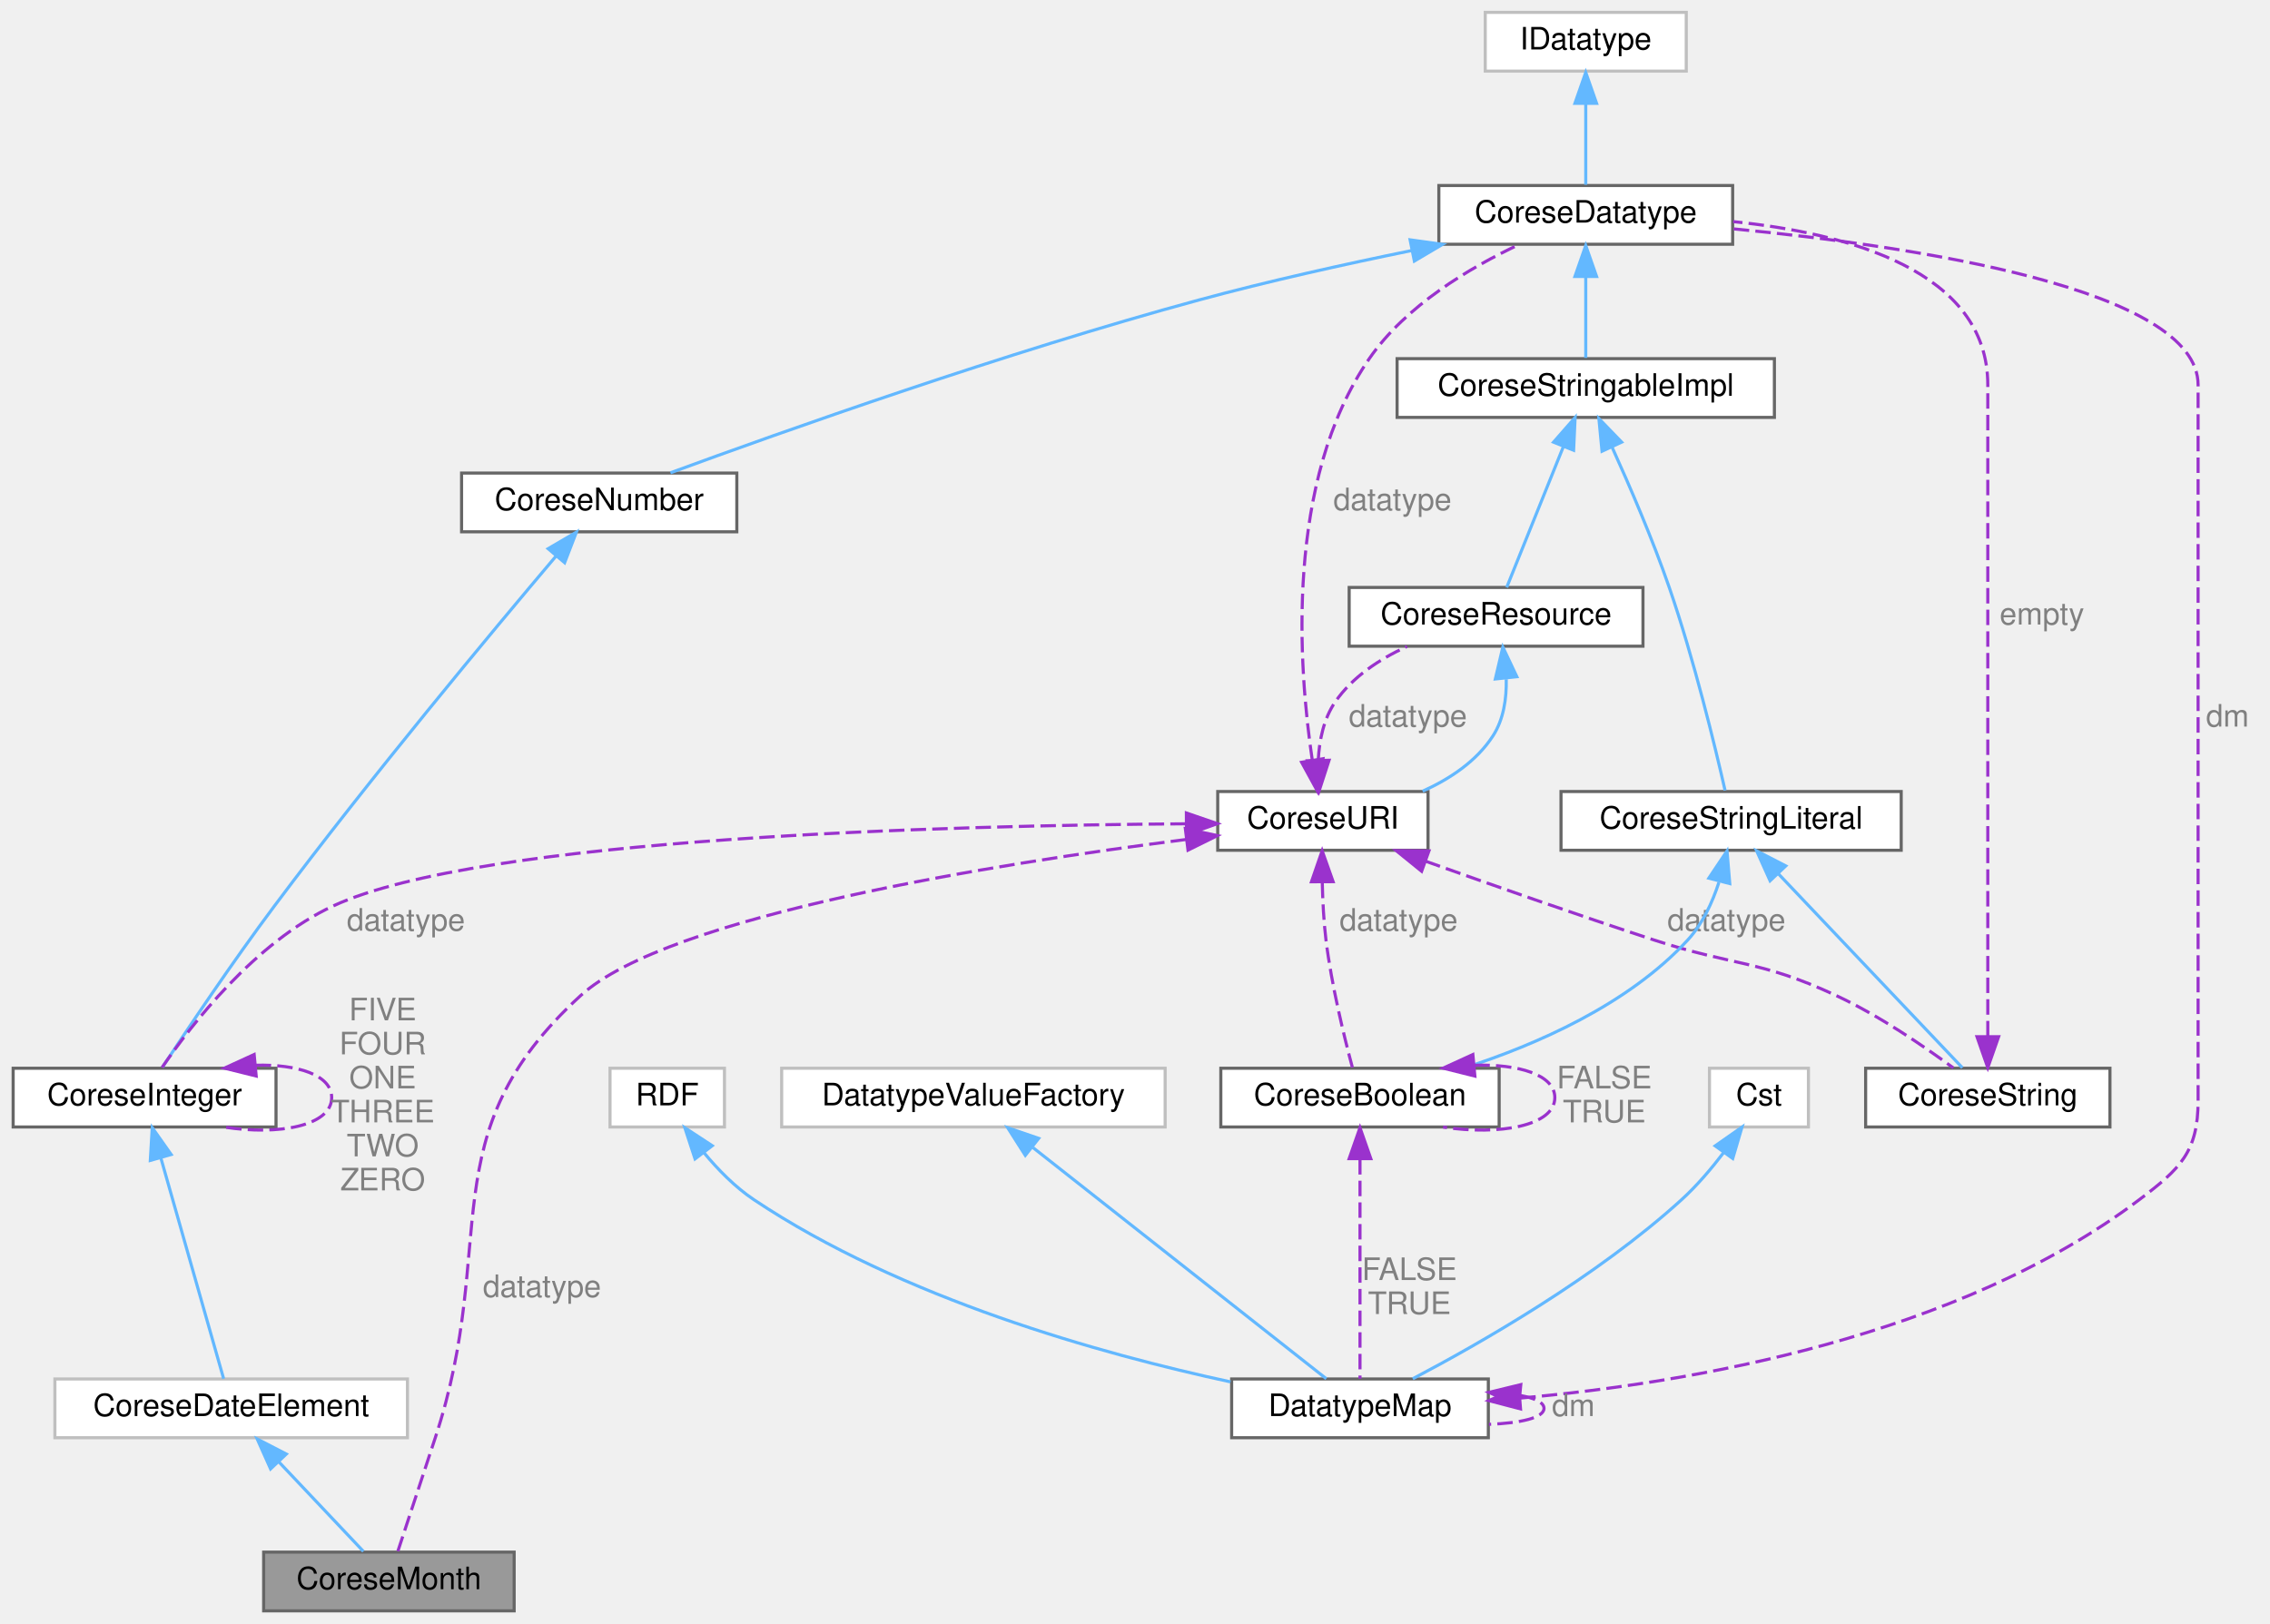
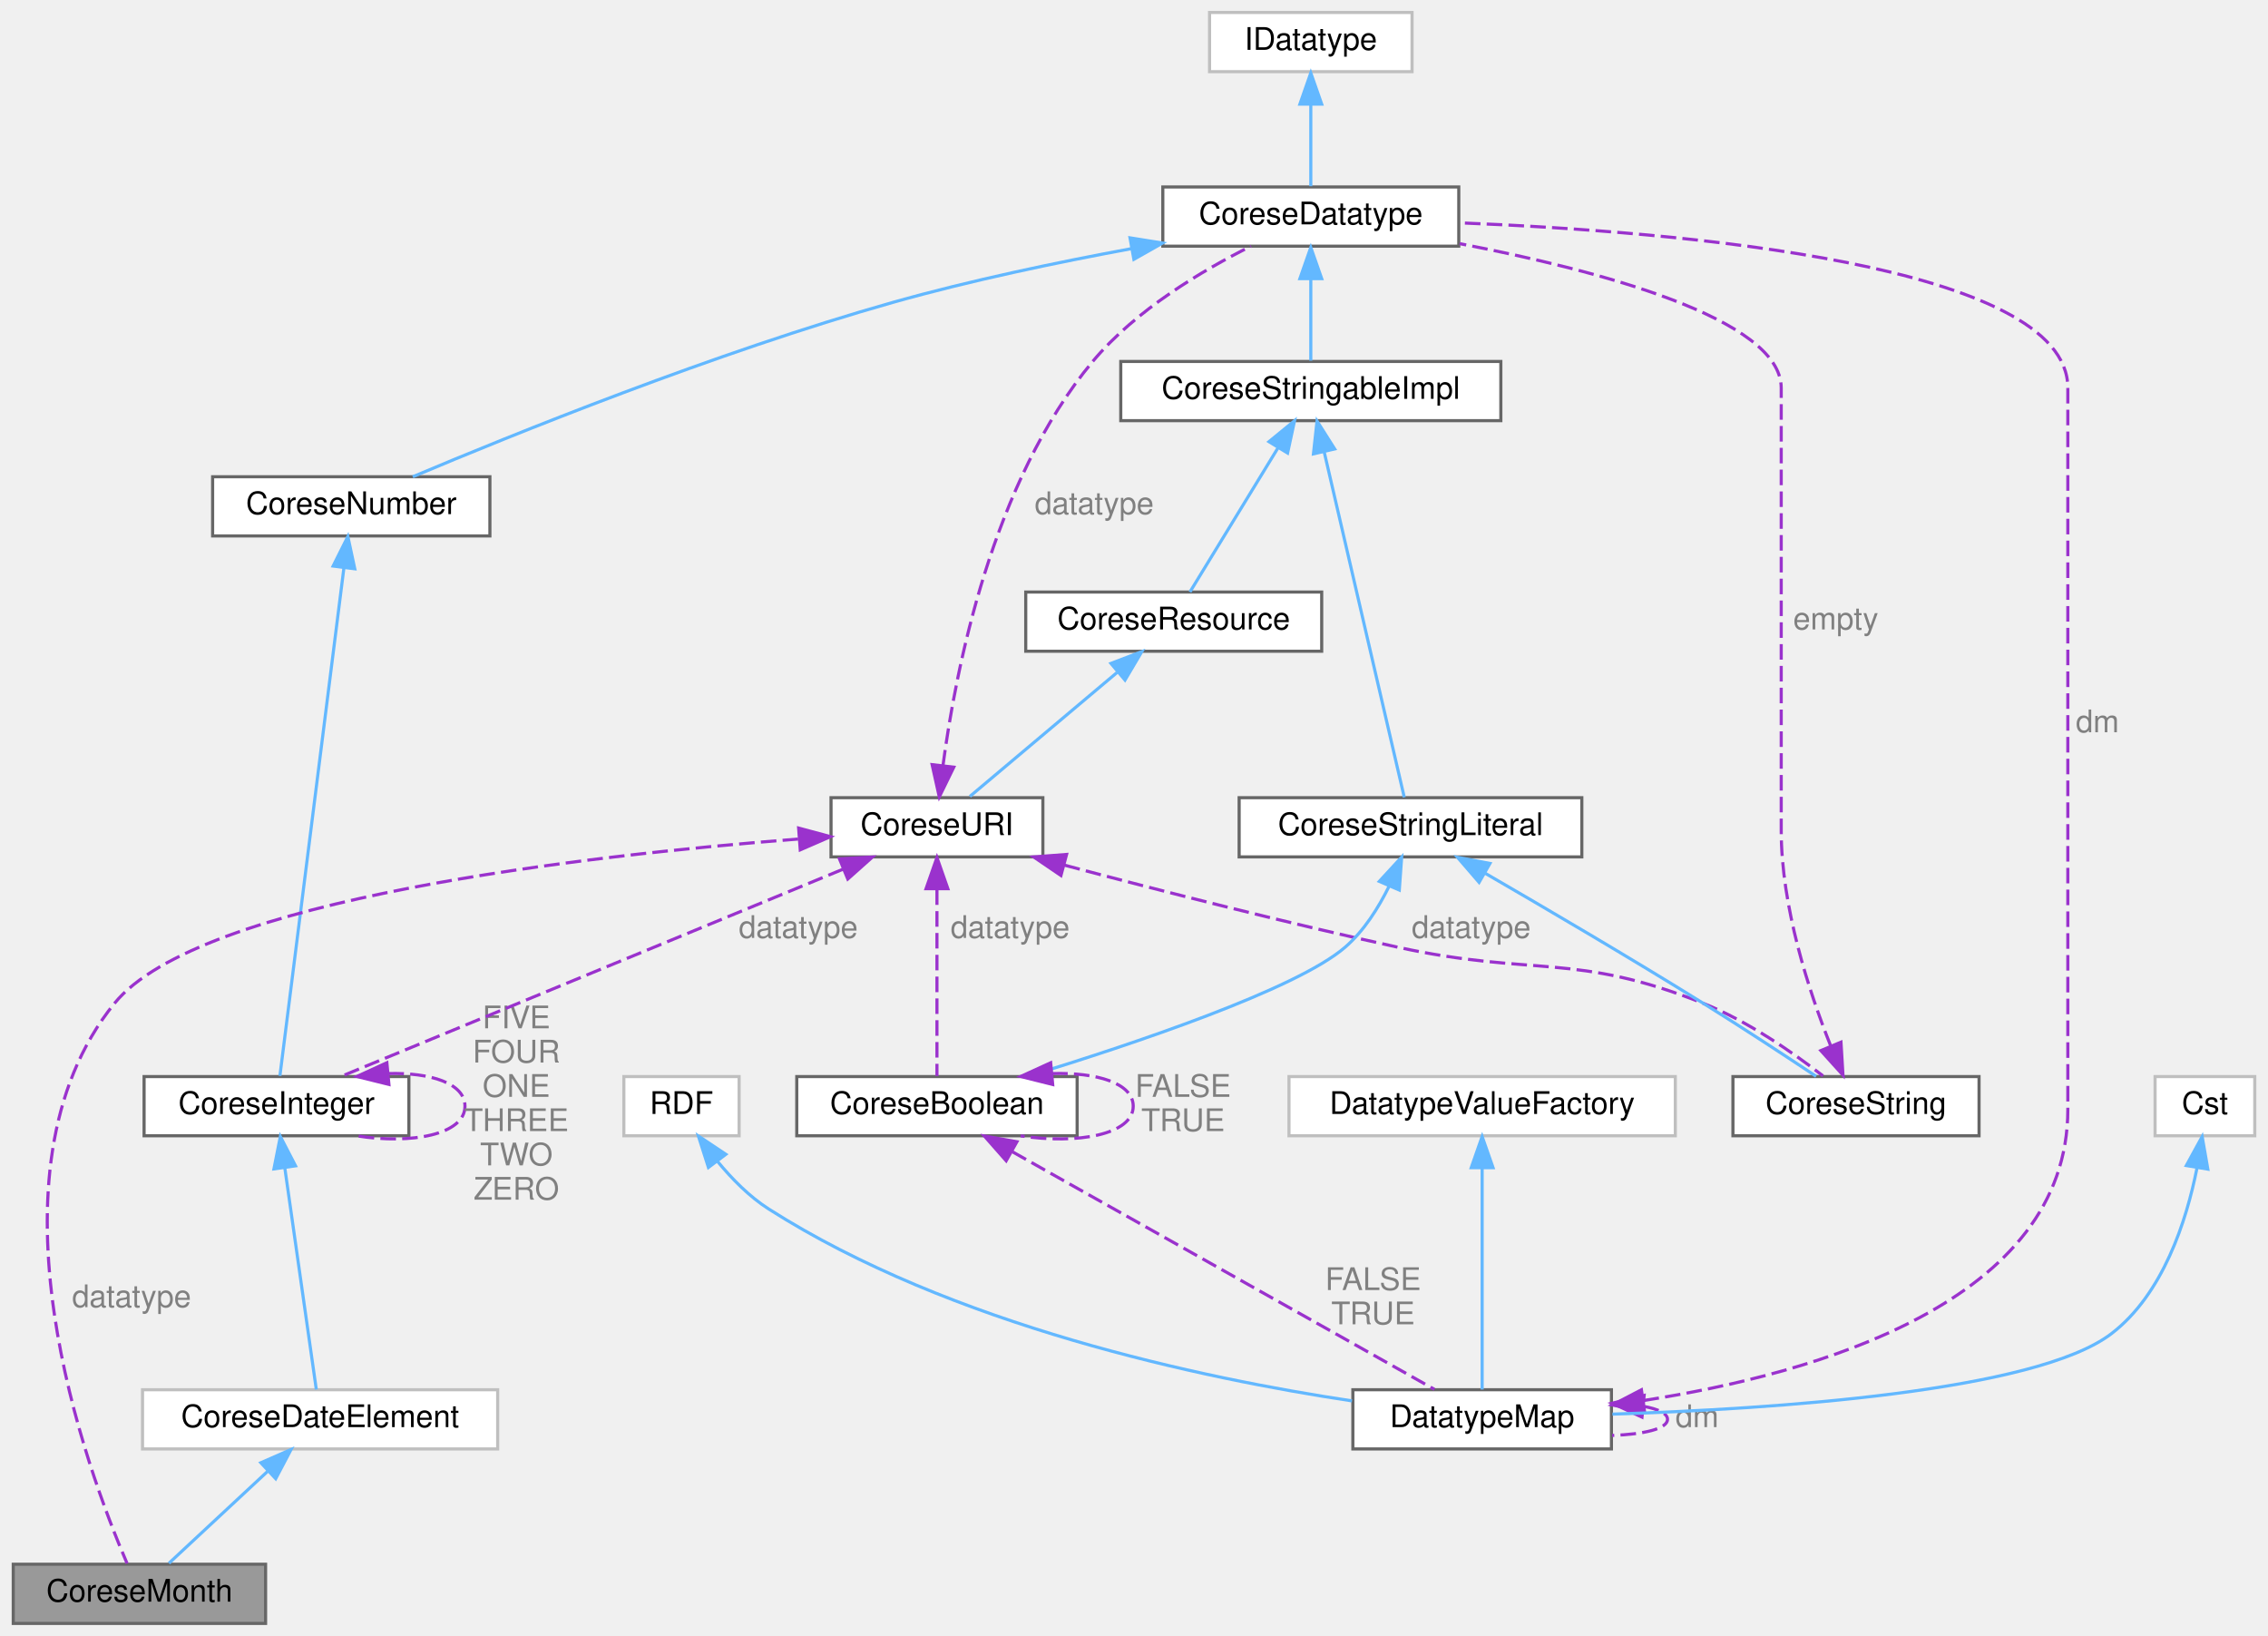
- <svg xmlns="http://www.w3.org/2000/svg" xmlns:xlink="http://www.w3.org/1999/xlink" width="734pt" height="525pt" viewBox="0.00 0.00 733.50 525.00">
+ <svg xmlns="http://www.w3.org/2000/svg" xmlns:xlink="http://www.w3.org/1999/xlink" width="728pt" height="525pt" viewBox="0.00 0.00 727.50 525.00">
  <g id="graph0" class="graph" transform="scale(1 1) rotate(0) translate(4 521)">
    <g id="Node000001" class="node">
      <g id="a_Node000001">
        <a xlink:title=" ">
-           <polygon fill="#999999" stroke="#666666" points="162,-19 81,-19 81,0 162,0 162,-19" />
-           <text text-anchor="middle" x="121.5" y="-7" font-family="Helvetica,sans-Serif" font-size="10.00">CoreseMonth</text>
+           <polygon fill="#999999" stroke="#666666" points="81,-19 0,-19 0,0 81,0 81,-19" />
+           <text text-anchor="middle" x="40.5" y="-7" font-family="Helvetica,sans-Serif" font-size="10.00">CoreseMonth</text>
        </a>
      </g>
    </g>
    <g id="Node000002" class="node">
      <g id="a_Node000002">
        <a xlink:href="classfr_1_1inria_1_1corese_1_1core_1_1sparql_1_1datatype_1_1CoreseDateElement.html" target="_top" xlink:title=" ">
-           <polygon fill="white" stroke="#bfbfbf" points="127.5,-75 13.5,-75 13.5,-56 127.5,-56 127.5,-75" />
-           <text text-anchor="middle" x="70.5" y="-63" font-family="Helvetica,sans-Serif" font-size="10.00">CoreseDateElement</text>
+           <polygon fill="white" stroke="#bfbfbf" points="155.5,-75 41.5,-75 41.5,-56 155.5,-56 155.5,-75" />
+           <text text-anchor="middle" x="98.5" y="-63" font-family="Helvetica,sans-Serif" font-size="10.00">CoreseDateElement</text>
        </a>
      </g>
    </g>
    <g id="edge1_Node000001_Node000002" class="edge">
      <g id="a_edge1_Node000001_Node000002">
        <a xlink:title=" ">
-           <path fill="none" stroke="#63b8ff" d="M85.88,-48.22C94.87,-38.7 105.86,-27.06 113.24,-19.25" />
-           <polygon fill="#63b8ff" stroke="#63b8ff" points="83.24,-45.91 78.92,-55.58 88.33,-50.72 83.24,-45.91" />
+           <path fill="none" stroke="#63b8ff" d="M81.59,-48.75C71.3,-39.17 58.53,-27.29 49.99,-19.33" />
+           <polygon fill="#63b8ff" stroke="#63b8ff" points="79.48,-51.57 89.18,-55.82 84.25,-46.45 79.48,-51.57" />
        </a>
      </g>
    </g>
    <g id="Node000003" class="node">
      <g id="a_Node000003">
        <a xlink:href="classfr_1_1inria_1_1corese_1_1core_1_1sparql_1_1datatype_1_1CoreseInteger.html" target="_top" xlink:title=" ">
-           <polygon fill="white" stroke="#666666" points="85,-175.5 0,-175.5 0,-156.5 85,-156.5 85,-175.5" />
-           <text text-anchor="middle" x="42.5" y="-163.5" font-family="Helvetica,sans-Serif" font-size="10.00">CoreseInteger</text>
+           <polygon fill="white" stroke="#666666" points="127,-175.5 42,-175.5 42,-156.5 127,-156.5 127,-175.5" />
+           <text text-anchor="middle" x="84.5" y="-163.5" font-family="Helvetica,sans-Serif" font-size="10.00">CoreseInteger</text>
        </a>
      </g>
    </g>
    <g id="edge2_Node000002_Node000003" class="edge">
      <g id="a_edge2_Node000002_Node000003">
        <a xlink:title=" ">
-           <path fill="none" stroke="#63b8ff" d="M47.78,-146.42C53.85,-125.06 63.56,-90.92 68.06,-75.08" />
-           <polygon fill="#63b8ff" stroke="#63b8ff" points="44.35,-145.68 44.98,-156.26 51.09,-147.6 44.35,-145.68" />
-         </a>
-       </g>
-     </g>
-     <g id="edge24_Node000003_Node000003" class="edge">
-       <g id="a_edge24_Node000003_Node000003">
-         <a xlink:title=" ">
-           <path fill="none" stroke="#9a32cd" stroke-dasharray="5,2" d="M78.41,-176.47C91.89,-176.84 103,-173.35 103,-166 103,-156.87 85.84,-153.69 68.3,-156.47" />
-           <polygon fill="#9a32cd" stroke="#9a32cd" points="78.59,-172.98 68.3,-175.53 77.93,-179.94 78.59,-172.98" />
-         </a>
-       </g>
-       <text text-anchor="middle" x="119.5" y="-191" font-family="Helvetica,sans-Serif" font-size="10.00" fill="grey"> FIVE</text>
-       <text text-anchor="middle" x="119.5" y="-180" font-family="Helvetica,sans-Serif" font-size="10.00" fill="grey">FOUR</text>
-       <text text-anchor="middle" x="119.5" y="-169" font-family="Helvetica,sans-Serif" font-size="10.00" fill="grey">ONE</text>
-       <text text-anchor="middle" x="119.5" y="-158" font-family="Helvetica,sans-Serif" font-size="10.00" fill="grey">THREE</text>
-       <text text-anchor="middle" x="119.5" y="-147" font-family="Helvetica,sans-Serif" font-size="10.00" fill="grey">TWO</text>
-       <text text-anchor="middle" x="119.5" y="-136" font-family="Helvetica,sans-Serif" font-size="10.00" fill="grey">ZERO</text>
+           <path fill="none" stroke="#63b8ff" d="M87.18,-146.12C90.22,-124.75 95.04,-90.84 97.28,-75.08" />
+           <polygon fill="#63b8ff" stroke="#63b8ff" points="83.68,-145.87 85.74,-156.26 90.61,-146.85 83.68,-145.87" />
+         </a>
+       </g>
+     </g>
+     <g id="edge23_Node000003_Node000003" class="edge">
+       <g id="a_edge23_Node000003_Node000003">
+         <a xlink:title=" ">
+           <path fill="none" stroke="#9a32cd" stroke-dasharray="5,2" d="M120.41,-176.47C133.89,-176.84 145,-173.35 145,-166 145,-156.87 127.84,-153.69 110.3,-156.47" />
+           <polygon fill="#9a32cd" stroke="#9a32cd" points="120.59,-172.98 110.3,-175.53 119.93,-179.94 120.59,-172.98" />
+         </a>
+       </g>
+       <text text-anchor="middle" x="161.5" y="-191" font-family="Helvetica,sans-Serif" font-size="10.00" fill="grey"> FIVE</text>
+       <text text-anchor="middle" x="161.5" y="-180" font-family="Helvetica,sans-Serif" font-size="10.00" fill="grey">FOUR</text>
+       <text text-anchor="middle" x="161.5" y="-169" font-family="Helvetica,sans-Serif" font-size="10.00" fill="grey">ONE</text>
+       <text text-anchor="middle" x="161.5" y="-158" font-family="Helvetica,sans-Serif" font-size="10.00" fill="grey">THREE</text>
+       <text text-anchor="middle" x="161.5" y="-147" font-family="Helvetica,sans-Serif" font-size="10.00" fill="grey">TWO</text>
+       <text text-anchor="middle" x="161.5" y="-136" font-family="Helvetica,sans-Serif" font-size="10.00" fill="grey">ZERO</text>
    </g>
    <g id="Node000004" class="node">
      <g id="a_Node000004">
        <a xlink:href="classfr_1_1inria_1_1corese_1_1core_1_1sparql_1_1datatype_1_1CoreseNumber.html" target="_top" xlink:title=" ">
-           <polygon fill="white" stroke="#666666" points="234,-368 145,-368 145,-349 234,-349 234,-368" />
-           <text text-anchor="middle" x="189.5" y="-356" font-family="Helvetica,sans-Serif" font-size="10.00">CoreseNumber</text>
+           <polygon fill="white" stroke="#666666" points="153,-368 64,-368 64,-349 153,-349 153,-368" />
+           <text text-anchor="middle" x="108.5" y="-356" font-family="Helvetica,sans-Serif" font-size="10.00">CoreseNumber</text>
        </a>
      </g>
    </g>
    <g id="edge3_Node000003_Node000004" class="edge">
      <g id="a_edge3_Node000003_Node000004">
        <a xlink:title=" ">
-           <path fill="none" stroke="#63b8ff" d="M175.45,-341.03C154.9,-316.75 115.69,-269.7 84.5,-228 70.95,-209.88 56.18,-187.84 48.27,-175.84" />
-           <polygon fill="#63b8ff" stroke="#63b8ff" points="172.99,-343.54 182.13,-348.89 178.32,-339.01 172.99,-343.54" />
+           <path fill="none" stroke="#63b8ff" d="M106.14,-338.75C101.06,-298.43 89.26,-204.75 85.6,-175.73" />
+           <polygon fill="#63b8ff" stroke="#63b8ff" points="102.68,-339.34 107.41,-348.82 109.63,-338.46 102.68,-339.34" />
        </a>
      </g>
    </g>
    <g id="Node000005" class="node">
      <g id="a_Node000005">
        <a xlink:href="classfr_1_1inria_1_1corese_1_1core_1_1sparql_1_1datatype_1_1CoreseDatatype.html" target="_top" xlink:title=" ">
-           <polygon fill="white" stroke="#666666" points="556,-461 461,-461 461,-442 556,-442 556,-461" />
-           <text text-anchor="middle" x="508.5" y="-449" font-family="Helvetica,sans-Serif" font-size="10.00">CoreseDatatype</text>
+           <polygon fill="white" stroke="#666666" points="464,-461 369,-461 369,-442 464,-442 464,-461" />
+           <text text-anchor="middle" x="416.5" y="-449" font-family="Helvetica,sans-Serif" font-size="10.00">CoreseDatatype</text>
        </a>
      </g>
    </g>
    <g id="edge4_Node000004_Node000005" class="edge">
      <g id="a_edge4_Node000004_Node000005">
        <a xlink:title=" ">
-           <path fill="none" stroke="#63b8ff" d="M452.19,-439.96C430.58,-435.55 405.77,-430.04 383.5,-424 320.81,-406.99 248.61,-381.34 212.54,-368.09" />
-           <polygon fill="#63b8ff" stroke="#63b8ff" points="451.7,-443.43 462.2,-441.97 453.08,-436.57 451.7,-443.43" />
+           <path fill="none" stroke="#63b8ff" d="M358.97,-441.21C335.11,-436.81 307.26,-430.99 282.5,-424 225.29,-407.85 160.17,-381.48 128.25,-368" />
+           <polygon fill="#63b8ff" stroke="#63b8ff" points="358.47,-444.67 368.93,-443 359.71,-437.78 358.47,-444.67" />
        </a>
      </g>
    </g>
    <g id="Node000009" class="node">
      <g id="a_Node000009">
        <a xlink:href="classfr_1_1inria_1_1corese_1_1core_1_1sparql_1_1datatype_1_1CoreseStringableImpl.html" target="_top" xlink:title=" ">
-           <polygon fill="white" stroke="#666666" points="569.5,-405 447.5,-405 447.5,-386 569.5,-386 569.5,-405" />
-           <text text-anchor="middle" x="508.5" y="-393" font-family="Helvetica,sans-Serif" font-size="10.00">CoreseStringableImpl</text>
+           <polygon fill="white" stroke="#666666" points="477.5,-405 355.5,-405 355.5,-386 477.5,-386 477.5,-405" />
+           <text text-anchor="middle" x="416.5" y="-393" font-family="Helvetica,sans-Serif" font-size="10.00">CoreseStringableImpl</text>
        </a>
      </g>
    </g>
    <g id="edge9_Node000009_Node000005" class="edge">
      <g id="a_edge9_Node000009_Node000005">
        <a xlink:title=" ">
-           <path fill="none" stroke="#63b8ff" d="M508.5,-431.3C508.5,-422.41 508.5,-412.28 508.5,-405.25" />
-           <polygon fill="#63b8ff" stroke="#63b8ff" points="505,-431.58 508.5,-441.58 512,-431.58 505,-431.58" />
+           <path fill="none" stroke="#63b8ff" d="M416.5,-431.3C416.5,-422.41 416.5,-412.28 416.5,-405.25" />
+           <polygon fill="#63b8ff" stroke="#63b8ff" points="413,-431.58 416.5,-441.58 420,-431.58 413,-431.58" />
        </a>
      </g>
    </g>
    <g id="Node000006" class="node">
      <g id="a_Node000006">
        <a xlink:title=" ">
-           <polygon fill="white" stroke="#bfbfbf" points="541,-517 476,-517 476,-498 541,-498 541,-517" />
-           <text text-anchor="middle" x="508.5" y="-505" font-family="Helvetica,sans-Serif" font-size="10.00">IDatatype</text>
+           <polygon fill="white" stroke="#bfbfbf" points="449,-517 384,-517 384,-498 449,-498 449,-517" />
+           <text text-anchor="middle" x="416.5" y="-505" font-family="Helvetica,sans-Serif" font-size="10.00">IDatatype</text>
        </a>
      </g>
    </g>
    <g id="edge5_Node000005_Node000006" class="edge">
      <g id="a_edge5_Node000005_Node000006">
        <a xlink:title=" ">
-           <path fill="none" stroke="#63b8ff" d="M508.5,-487.3C508.5,-478.41 508.5,-468.28 508.5,-461.25" />
-           <polygon fill="#63b8ff" stroke="#63b8ff" points="505,-487.58 508.5,-497.58 512,-487.58 505,-487.58" />
+           <path fill="none" stroke="#63b8ff" d="M416.5,-487.3C416.5,-478.41 416.5,-468.28 416.5,-461.25" />
+           <polygon fill="#63b8ff" stroke="#63b8ff" points="413,-487.58 416.5,-497.58 420,-487.58 413,-487.58" />
        </a>
      </g>
    </g>
    <g id="Node000007" class="node">
      <g id="a_Node000007">
        <a xlink:href="classfr_1_1inria_1_1corese_1_1core_1_1sparql_1_1datatype_1_1CoreseURI.html" target="_top" xlink:title=" ">
-           <polygon fill="white" stroke="#666666" points="457.5,-265 389.5,-265 389.5,-246 457.5,-246 457.5,-265" />
-           <text text-anchor="middle" x="423.5" y="-253" font-family="Helvetica,sans-Serif" font-size="10.00">CoreseURI</text>
-         </a>
-       </g>
-     </g>
-     <g id="edge26_Node000001_Node000007" class="edge">
-       <g id="a_edge26_Node000001_Node000007">
-         <a xlink:title=" ">
-           <path fill="none" stroke="#9a32cd" stroke-dasharray="5,2" d="M379.23,-249.48C318,-241.69 211.78,-224.84 183.5,-199 134.11,-153.88 157.42,-119.55 136.5,-56 132.29,-43.2 127.4,-28.38 124.38,-19.22" />
-           <polygon fill="#9a32cd" stroke="#9a32cd" points="379.03,-252.98 389.39,-250.74 379.89,-246.04 379.03,-252.98" />
-         </a>
-       </g>
-       <text text-anchor="middle" x="171" y="-101.5" font-family="Helvetica,sans-Serif" font-size="10.00" fill="grey"> datatype</text>
-     </g>
-     <g id="edge25_Node000003_Node000007" class="edge">
-       <g id="a_edge25_Node000003_Node000007">
-         <a xlink:title=" ">
-           <path fill="none" stroke="#9a32cd" stroke-dasharray="5,2" d="M379.17,-254.56C303.11,-254.04 151.32,-250.16 103.5,-228 78.23,-216.29 57.48,-189.39 48.02,-175.56" />
-           <polygon fill="#9a32cd" stroke="#9a32cd" points="379.36,-258.06 389.38,-254.61 379.39,-251.06 379.36,-258.06" />
-         </a>
-       </g>
-       <text text-anchor="middle" x="127" y="-220" font-family="Helvetica,sans-Serif" font-size="10.00" fill="grey"> datatype</text>
+           <polygon fill="white" stroke="#666666" points="330.5,-265 262.5,-265 262.5,-246 330.5,-246 330.5,-265" />
+           <text text-anchor="middle" x="296.5" y="-253" font-family="Helvetica,sans-Serif" font-size="10.00">CoreseURI</text>
+         </a>
+       </g>
+     </g>
+     <g id="edge25_Node000001_Node000007" class="edge">
+       <g id="a_edge25_Node000001_Node000007">
+         <a xlink:title=" ">
+           <path fill="none" stroke="#9a32cd" stroke-dasharray="5,2" d="M251.94,-251.73C184.04,-246.48 59.64,-232.44 32.5,-199 -11.88,-144.32 23.93,-48.53 36.54,-19.25" />
+           <polygon fill="#9a32cd" stroke="#9a32cd" points="252.1,-255.25 262.33,-252.5 252.62,-248.27 252.1,-255.25" />
+         </a>
+       </g>
+       <text text-anchor="middle" x="38" y="-101.5" font-family="Helvetica,sans-Serif" font-size="10.00" fill="grey"> datatype</text>
+     </g>
+     <g id="edge24_Node000003_Node000007" class="edge">
+       <g id="a_edge24_Node000003_Node000007">
+         <a xlink:title=" ">
+           <path fill="none" stroke="#9a32cd" stroke-dasharray="5,2" d="M266.27,-242.02C222.6,-224 142.96,-191.13 105.3,-175.58" />
+           <polygon fill="#9a32cd" stroke="#9a32cd" points="265.21,-245.37 275.79,-245.95 267.88,-238.9 265.21,-245.37" />
+         </a>
+       </g>
+       <text text-anchor="middle" x="252" y="-220" font-family="Helvetica,sans-Serif" font-size="10.00" fill="grey"> datatype</text>
    </g>
    <g id="edge6_Node000005_Node000007" class="edge">
      <g id="a_edge6_Node000005_Node000007">
        <a xlink:title=" ">
-           <path fill="none" stroke="#9a32cd" stroke-dasharray="5,2" d="M420.07,-275.17C415.59,-305.35 411.24,-365.47 438.5,-405 450.35,-422.18 471.02,-434.43 486.83,-441.86" />
-           <polygon fill="#9a32cd" stroke="#9a32cd" points="423.54,-275.61 421.72,-265.17 416.63,-274.46 423.54,-275.61" />
-         </a>
-       </g>
-       <text text-anchor="middle" x="446" y="-356" font-family="Helvetica,sans-Serif" font-size="10.00" fill="grey"> datatype</text>
+           <path fill="none" stroke="#9a32cd" stroke-dasharray="5,2" d="M298.44,-275.36C302.46,-305.81 314.19,-366.3 346.5,-405 360.34,-421.58 381.78,-434.27 397.29,-441.99" />
+           <polygon fill="#9a32cd" stroke="#9a32cd" points="301.9,-274.79 297.25,-265.26 294.95,-275.61 301.9,-274.79" />
+         </a>
+       </g>
+       <text text-anchor="middle" x="347" y="-356" font-family="Helvetica,sans-Serif" font-size="10.00" fill="grey"> datatype</text>
+     </g>
+     <g id="Node000010" class="node">
+       <g id="a_Node000010">
+         <a xlink:href="classfr_1_1inria_1_1corese_1_1core_1_1sparql_1_1datatype_1_1CoreseString.html" target="_top" xlink:title=" ">
+           <polygon fill="white" stroke="#666666" points="631,-175.5 552,-175.5 552,-156.5 631,-156.5 631,-175.5" />
+           <text text-anchor="middle" x="591.5" y="-163.5" font-family="Helvetica,sans-Serif" font-size="10.00">CoreseString</text>
+         </a>
+       </g>
+     </g>
+     <g id="edge13_Node000010_Node000007" class="edge">
+       <g id="a_edge13_Node000010_Node000007">
+         <a xlink:title=" ">
+           <path fill="none" stroke="#9a32cd" stroke-dasharray="5,2" d="M337.51,-243.33C367.12,-235.45 408.13,-224.94 444.5,-217 487.77,-207.56 501.38,-215.43 542.5,-199 556.84,-193.27 571.43,-183.06 580.91,-175.72" />
+           <polygon fill="#9a32cd" stroke="#9a32cd" points="336.3,-240.03 327.54,-245.99 338.11,-246.79 336.3,-240.03" />
+         </a>
+       </g>
+       <text text-anchor="middle" x="468" y="-220" font-family="Helvetica,sans-Serif" font-size="10.00" fill="grey"> datatype</text>
+     </g>
+     <g id="Node000016" class="node">
+       <g id="a_Node000016">
+         <a xlink:href="classfr_1_1inria_1_1corese_1_1core_1_1sparql_1_1datatype_1_1CoreseBoolean.html" target="_top" xlink:title=" ">
+           <polygon fill="white" stroke="#666666" points="341.5,-175.5 251.5,-175.5 251.5,-156.5 341.5,-156.5 341.5,-175.5" />
+           <text text-anchor="middle" x="296.5" y="-163.5" font-family="Helvetica,sans-Serif" font-size="10.00">CoreseBoolean</text>
+         </a>
+       </g>
+     </g>
+     <g id="edge21_Node000016_Node000007" class="edge">
+       <g id="a_edge21_Node000016_Node000007">
+         <a xlink:title=" ">
+           <path fill="none" stroke="#9a32cd" stroke-dasharray="5,2" d="M296.5,-235.59C296.5,-217.02 296.5,-189.54 296.5,-175.67" />
+           <polygon fill="#9a32cd" stroke="#9a32cd" points="293,-235.79 296.5,-245.79 300,-235.79 293,-235.79" />
+         </a>
+       </g>
+       <text text-anchor="middle" x="320" y="-220" font-family="Helvetica,sans-Serif" font-size="10.00" fill="grey"> datatype</text>
    </g>
    <g id="Node000008" class="node">
      <g id="a_Node000008">
        <a xlink:href="classfr_1_1inria_1_1corese_1_1core_1_1sparql_1_1datatype_1_1CoreseResource.html" target="_top" xlink:title=" ">
-           <polygon fill="white" stroke="#666666" points="527,-331 432,-331 432,-312 527,-312 527,-331" />
-           <text text-anchor="middle" x="479.5" y="-319" font-family="Helvetica,sans-Serif" font-size="10.00">CoreseResource</text>
-         </a>
-       </g>
-     </g>
-     <g id="edge10_Node000008_Node000007" class="edge">
-       <g id="a_edge10_Node000008_Node000007">
-         <a xlink:title=" ">
-           <path fill="none" stroke="#9a32cd" stroke-dasharray="5,2" d="M422,-275.06C422.33,-281.54 423.74,-288.54 427.5,-294 433.07,-302.1 441.89,-307.86 450.69,-311.9" />
-           <polygon fill="#9a32cd" stroke="#9a32cd" points="425.5,-275.11 422.23,-265.03 418.5,-274.95 425.5,-275.11" />
-         </a>
-       </g>
-       <text text-anchor="middle" x="451" y="-286" font-family="Helvetica,sans-Serif" font-size="10.00" fill="grey"> datatype</text>
-     </g>
-     <g id="Node000010" class="node">
-       <g id="a_Node000010">
-         <a xlink:href="classfr_1_1inria_1_1corese_1_1core_1_1sparql_1_1datatype_1_1CoreseString.html" target="_top" xlink:title=" ">
-           <polygon fill="white" stroke="#666666" points="678,-175.5 599,-175.5 599,-156.5 678,-156.5 678,-175.5" />
-           <text text-anchor="middle" x="638.5" y="-163.5" font-family="Helvetica,sans-Serif" font-size="10.00">CoreseString</text>
-         </a>
-       </g>
-     </g>
-     <g id="edge14_Node000010_Node000007" class="edge">
-       <g id="a_edge14_Node000010_Node000007">
-         <a xlink:title=" ">
-           <path fill="none" stroke="#9a32cd" stroke-dasharray="5,2" d="M456.66,-242.48C477.74,-234.95 505.63,-225.15 530.5,-217 556.55,-208.46 564.66,-210.61 589.5,-199 603.31,-192.55 617.76,-182.67 627.36,-175.6" />
-           <polygon fill="#9a32cd" stroke="#9a32cd" points="455.43,-239.21 447.2,-245.88 457.8,-245.79 455.43,-239.21" />
-         </a>
-       </g>
-       <text text-anchor="middle" x="554" y="-220" font-family="Helvetica,sans-Serif" font-size="10.00" fill="grey"> datatype</text>
-     </g>
-     <g id="Node000016" class="node">
-       <g id="a_Node000016">
-         <a xlink:href="classfr_1_1inria_1_1corese_1_1core_1_1sparql_1_1datatype_1_1CoreseBoolean.html" target="_top" xlink:title=" ">
-           <polygon fill="white" stroke="#666666" points="480.5,-175.5 390.5,-175.5 390.5,-156.5 480.5,-156.5 480.5,-175.5" />
-           <text text-anchor="middle" x="435.5" y="-163.5" font-family="Helvetica,sans-Serif" font-size="10.00">CoreseBoolean</text>
-         </a>
-       </g>
-     </g>
-     <g id="edge23_Node000016_Node000007" class="edge">
-       <g id="a_edge23_Node000016_Node000007">
-         <a xlink:title=" ">
-           <path fill="none" stroke="#9a32cd" stroke-dasharray="5,2" d="M423.31,-235.49C423.44,-229.55 423.77,-222.99 424.5,-217 426.29,-202.35 430.38,-185.68 433.04,-175.76" />
-           <polygon fill="#9a32cd" stroke="#9a32cd" points="419.81,-235.81 423.27,-245.83 426.81,-235.84 419.81,-235.81" />
-         </a>
-       </g>
-       <text text-anchor="middle" x="448" y="-220" font-family="Helvetica,sans-Serif" font-size="10.00" fill="grey"> datatype</text>
+           <polygon fill="white" stroke="#666666" points="420,-331 325,-331 325,-312 420,-312 420,-331" />
+           <text text-anchor="middle" x="372.5" y="-319" font-family="Helvetica,sans-Serif" font-size="10.00">CoreseResource</text>
+         </a>
+       </g>
    </g>
    <g id="edge7_Node000007_Node000008" class="edge">
      <g id="a_edge7_Node000007_Node000008">
        <a xlink:title=" ">
-           <path fill="none" stroke="#63b8ff" d="M482.79,-301.31C482.92,-295.04 481.95,-288.33 478.5,-283 473.2,-274.81 464.61,-269.09 455.77,-265.11" />
-           <polygon fill="#63b8ff" stroke="#63b8ff" points="479.26,-301.4 481.69,-311.71 486.22,-302.13 479.26,-301.4" />
+           <path fill="none" stroke="#63b8ff" d="M354.31,-305.18C339.56,-292.76 319.28,-275.68 307.07,-265.41" />
+           <polygon fill="#63b8ff" stroke="#63b8ff" points="352.35,-308.1 362.25,-311.87 356.86,-302.75 352.35,-308.1" />
        </a>
      </g>
    </g>
    <g id="edge8_Node000008_Node000009" class="edge">
      <g id="a_edge8_Node000008_Node000009">
        <a xlink:title=" ">
-           <path fill="none" stroke="#63b8ff" d="M501.25,-376.51C495.4,-361.98 487.42,-342.18 482.94,-331.03" />
-           <polygon fill="#63b8ff" stroke="#63b8ff" points="498.08,-377.99 505.06,-385.96 504.57,-375.37 498.08,-377.99" />
+           <path fill="none" stroke="#63b8ff" d="M406.02,-377.35C397.1,-362.75 384.66,-342.39 377.71,-331.03" />
+           <polygon fill="#63b8ff" stroke="#63b8ff" points="403.08,-379.25 411.28,-385.96 409.05,-375.6 403.08,-379.25" />
        </a>
      </g>
    </g>
    <g id="Node000011" class="node">
      <g id="a_Node000011">
        <a xlink:href="classfr_1_1inria_1_1corese_1_1core_1_1sparql_1_1datatype_1_1CoreseStringLiteral.html" target="_top" xlink:title=" ">
-           <polygon fill="white" stroke="#666666" points="610.5,-265 500.5,-265 500.5,-246 610.5,-246 610.5,-265" />
-           <text text-anchor="middle" x="555.5" y="-253" font-family="Helvetica,sans-Serif" font-size="10.00">CoreseStringLiteral</text>
-         </a>
-       </g>
-     </g>
-     <g id="edge13_Node000011_Node000009" class="edge">
-       <g id="a_edge13_Node000011_Node000009">
-         <a xlink:title=" ">
-           <path fill="none" stroke="#63b8ff" d="M517.05,-376.29C522.74,-363.73 530.13,-346.57 535.5,-331 543.54,-307.71 550.35,-279.41 553.55,-265.34" />
-           <polygon fill="#63b8ff" stroke="#63b8ff" points="513.76,-375.06 512.75,-385.61 520.11,-378 513.76,-375.06" />
-         </a>
-       </g>
-     </g>
-     <g id="edge11_Node000005_Node000010" class="edge">
-       <g id="a_edge11_Node000005_Node000010">
-         <a xlink:title=" ">
-           <path fill="none" stroke="#9a32cd" stroke-dasharray="5,2" d="M638.5,-185.82C638.5,-203.54 638.5,-230.82 638.5,-254.5 638.5,-396.5 638.5,-396.5 638.5,-396.5 638.5,-433.4 593.27,-445.56 556.17,-449.32" />
-           <polygon fill="#9a32cd" stroke="#9a32cd" points="642,-185.69 638.5,-175.69 635,-185.69 642,-185.69" />
-         </a>
-       </g>
-       <text text-anchor="middle" x="656" y="-319" font-family="Helvetica,sans-Serif" font-size="10.00" fill="grey"> empty</text>
-     </g>
-     <g id="edge12_Node000010_Node000011" class="edge">
-       <g id="a_edge12_Node000010_Node000011">
-         <a xlink:title=" ">
-           <path fill="none" stroke="#63b8ff" d="M570.77,-238.4C588.31,-219.91 616.44,-190.26 630.27,-175.67" />
-           <polygon fill="#63b8ff" stroke="#63b8ff" points="568.1,-236.13 563.76,-245.79 573.18,-240.94 568.1,-236.13" />
-         </a>
-       </g>
-     </g>
-     <g id="edge21_Node000016_Node000011" class="edge">
-       <g id="a_edge21_Node000016_Node000011">
-         <a xlink:title=" ">
-           <path fill="none" stroke="#63b8ff" d="M551.56,-235.63C549.45,-229.12 546.26,-222.18 541.5,-217 522.21,-196.03 492.32,-183.05 469.19,-175.58" />
-           <polygon fill="#63b8ff" stroke="#63b8ff" points="548.29,-236.97 554.18,-245.77 555.07,-235.22 548.29,-236.97" />
+           <polygon fill="white" stroke="#666666" points="503.5,-265 393.5,-265 393.5,-246 503.5,-246 503.5,-265" />
+           <text text-anchor="middle" x="448.5" y="-253" font-family="Helvetica,sans-Serif" font-size="10.00">CoreseStringLiteral</text>
+         </a>
+       </g>
+     </g>
+     <g id="edge12_Node000011_Node000009" class="edge">
+       <g id="a_edge12_Node000011_Node000009">
+         <a xlink:title=" ">
+           <path fill="none" stroke="#63b8ff" d="M420.84,-375.79C427.85,-345.55 441.4,-287.1 446.5,-265.13" />
+           <polygon fill="#63b8ff" stroke="#63b8ff" points="417.35,-375.34 418.5,-385.87 424.17,-376.92 417.35,-375.34" />
+         </a>
+       </g>
+     </g>
+     <g id="edge10_Node000005_Node000010" class="edge">
+       <g id="a_edge10_Node000005_Node000010">
+         <a xlink:title=" ">
+           <path fill="none" stroke="#9a32cd" stroke-dasharray="5,2" d="M583.33,-185.48C576.38,-202.92 567.5,-229.98 567.5,-254.5 567.5,-396.5 567.5,-396.5 567.5,-396.5 567.5,-418.77 508.52,-434.3 464.28,-442.81" />
+           <polygon fill="#9a32cd" stroke="#9a32cd" points="586.68,-186.55 587.32,-175.97 580.22,-183.84 586.68,-186.55" />
+         </a>
+       </g>
+       <text text-anchor="middle" x="585" y="-319" font-family="Helvetica,sans-Serif" font-size="10.00" fill="grey"> empty</text>
+     </g>
+     <g id="edge11_Node000010_Node000011" class="edge">
+       <g id="a_edge11_Node000010_Node000011">
+         <a xlink:title=" ">
+           <path fill="none" stroke="#63b8ff" d="M472.52,-240.72C491.62,-229.66 518.95,-213.63 542.5,-199 554.93,-191.28 568.88,-182.12 578.71,-175.58" />
+           <polygon fill="#63b8ff" stroke="#63b8ff" points="470.52,-237.83 463.6,-245.86 474.01,-243.9 470.52,-237.83" />
+         </a>
+       </g>
+     </g>
+     <g id="edge19_Node000016_Node000011" class="edge">
+       <g id="a_edge19_Node000016_Node000011">
+         <a xlink:title=" ">
+           <path fill="none" stroke="#63b8ff" d="M441.63,-236.58C438.25,-229.7 433.57,-222.24 427.5,-217 411.84,-203.47 359.21,-185.86 325.62,-175.56" />
+           <polygon fill="#63b8ff" stroke="#63b8ff" points="438.49,-238.14 445.67,-245.93 444.91,-235.36 438.49,-238.14" />
        </a>
      </g>
    </g>
    <g id="Node000012" class="node">
      <g id="a_Node000012">
        <a xlink:href="classfr_1_1inria_1_1corese_1_1core_1_1sparql_1_1datatype_1_1DatatypeMap.html" target="_top" xlink:title=" ">
-           <polygon fill="white" stroke="#666666" points="477,-75 394,-75 394,-56 477,-56 477,-75" />
-           <text text-anchor="middle" x="435.5" y="-63" font-family="Helvetica,sans-Serif" font-size="10.00">DatatypeMap</text>
-         </a>
-       </g>
-     </g>
-     <g id="edge15_Node000005_Node000012" class="edge">
-       <g id="a_edge15_Node000005_Node000012">
-         <a xlink:title=" ">
-           <path fill="none" stroke="#9a32cd" stroke-dasharray="5,2" d="M487.33,-68.82C542.07,-73.68 628.46,-88.44 687.5,-133 700.7,-142.96 706.5,-148.46 706.5,-165 706.5,-396.5 706.5,-396.5 706.5,-396.5 706.5,-427.54 614.77,-441.34 556.18,-446.99" />
-           <polygon fill="#9a32cd" stroke="#9a32cd" points="487.41,-65.32 477.16,-68 486.85,-72.29 487.41,-65.32" />
-         </a>
-       </g>
-       <text text-anchor="middle" x="716" y="-286" font-family="Helvetica,sans-Serif" font-size="10.00" fill="grey"> dm</text>
-     </g>
-     <g id="edge19_Node000012_Node000012" class="edge">
-       <g id="a_edge19_Node000012_Node000012">
-         <a xlink:title=" ">
-           <path fill="none" stroke="#9a32cd" stroke-dasharray="5,2" d="M487.32,-69.67C492.03,-68.8 495,-67.41 495,-65.5 495,-62.44 487.41,-60.71 477.21,-60.33" />
-           <polygon fill="#9a32cd" stroke="#9a32cd" points="486.81,-66.2 477.21,-70.67 487.5,-73.17 486.81,-66.2" />
-         </a>
-       </g>
-       <text text-anchor="middle" x="504.5" y="-63" font-family="Helvetica,sans-Serif" font-size="10.00" fill="grey"> dm</text>
+           <polygon fill="white" stroke="#666666" points="513,-75 430,-75 430,-56 513,-56 513,-75" />
+           <text text-anchor="middle" x="471.5" y="-63" font-family="Helvetica,sans-Serif" font-size="10.00">DatatypeMap</text>
+         </a>
+       </g>
+     </g>
+     <g id="edge14_Node000005_Node000012" class="edge">
+       <g id="a_edge14_Node000005_Node000012">
+         <a xlink:title=" ">
+           <path fill="none" stroke="#9a32cd" stroke-dasharray="5,2" d="M523.3,-71.54C578.95,-80.14 659.5,-103.25 659.5,-165 659.5,-396.5 659.5,-396.5 659.5,-396.5 659.5,-436.1 534.99,-446.67 464.22,-449.49" />
+           <polygon fill="#9a32cd" stroke="#9a32cd" points="523.62,-68.05 513.22,-70.09 522.63,-74.98 523.62,-68.05" />
+         </a>
+       </g>
+       <text text-anchor="middle" x="669" y="-286" font-family="Helvetica,sans-Serif" font-size="10.00" fill="grey"> dm</text>
+     </g>
+     <g id="edge22_Node000012_Node000012" class="edge">
+       <g id="a_edge22_Node000012_Node000012">
+         <a xlink:title=" ">
+           <path fill="none" stroke="#9a32cd" stroke-dasharray="5,2" d="M523.32,-69.67C528.03,-68.8 531,-67.41 531,-65.5 531,-62.44 523.41,-60.71 513.21,-60.33" />
+           <polygon fill="#9a32cd" stroke="#9a32cd" points="522.81,-66.2 513.21,-70.67 523.5,-73.17 522.81,-66.2" />
+         </a>
+       </g>
+       <text text-anchor="middle" x="540.5" y="-63" font-family="Helvetica,sans-Serif" font-size="10.00" fill="grey"> dm</text>
    </g>
    <g id="Node000013" class="node">
      <g id="a_Node000013">
        <a xlink:href="interfacefr_1_1inria_1_1corese_1_1core_1_1sparql_1_1datatype_1_1Cst.html" target="_top" xlink:title=" ">
-           <polygon fill="white" stroke="#bfbfbf" points="580.5,-175.5 548.5,-175.5 548.5,-156.5 580.5,-156.5 580.5,-175.5" />
-           <text text-anchor="middle" x="564.5" y="-163.5" font-family="Helvetica,sans-Serif" font-size="10.00">Cst</text>
-         </a>
-       </g>
-     </g>
-     <g id="edge16_Node000012_Node000013" class="edge">
-       <g id="a_edge16_Node000012_Node000013">
-         <a xlink:title=" ">
-           <path fill="none" stroke="#63b8ff" d="M553.13,-148.27C549.16,-143.05 544.44,-137.5 539.5,-133 512.08,-108.05 474.22,-86.45 452.56,-75.07" />
-           <polygon fill="#63b8ff" stroke="#63b8ff" points="550.35,-150.39 559.03,-156.47 556.03,-146.31 550.35,-150.39" />
+           <polygon fill="white" stroke="#bfbfbf" points="719.5,-175.5 687.5,-175.5 687.5,-156.5 719.5,-156.5 719.5,-175.5" />
+           <text text-anchor="middle" x="703.5" y="-163.5" font-family="Helvetica,sans-Serif" font-size="10.00">Cst</text>
+         </a>
+       </g>
+     </g>
+     <g id="edge15_Node000012_Node000013" class="edge">
+       <g id="a_edge15_Node000012_Node000013">
+         <a xlink:title=" ">
+           <path fill="none" stroke="#63b8ff" d="M700.92,-145.98C697.59,-129.27 690.1,-105.7 673.5,-93 649.13,-74.35 565.01,-68.81 513.32,-67.17" />
+           <polygon fill="#63b8ff" stroke="#63b8ff" points="697.53,-146.94 702.62,-156.23 704.44,-145.79 697.53,-146.94" />
        </a>
      </g>
    </g>
    <g id="Node000014" class="node">
      <g id="a_Node000014">
        <a xlink:href="interfacefr_1_1inria_1_1corese_1_1core_1_1sparql_1_1datatype_1_1RDF.html" target="_top" xlink:title=" ">
-           <polygon fill="white" stroke="#bfbfbf" points="230,-175.5 193,-175.5 193,-156.5 230,-156.5 230,-175.5" />
-           <text text-anchor="middle" x="211.5" y="-163.5" font-family="Helvetica,sans-Serif" font-size="10.00">RDF</text>
-         </a>
-       </g>
-     </g>
-     <g id="edge17_Node000012_Node000014" class="edge">
-       <g id="a_edge17_Node000012_Node000014">
-         <a xlink:title=" ">
-           <path fill="none" stroke="#63b8ff" d="M223.4,-148.15C227.92,-142.7 233.46,-137.04 239.5,-133 287.29,-101.04 351.9,-83.05 393.64,-74.06" />
-           <polygon fill="#63b8ff" stroke="#63b8ff" points="220.49,-146.18 217.19,-156.25 226.05,-150.44 220.49,-146.18" />
+           <polygon fill="white" stroke="#bfbfbf" points="233,-175.5 196,-175.5 196,-156.5 233,-156.5 233,-175.5" />
+           <text text-anchor="middle" x="214.5" y="-163.5" font-family="Helvetica,sans-Serif" font-size="10.00">RDF</text>
+         </a>
+       </g>
+     </g>
+     <g id="edge16_Node000012_Node000014" class="edge">
+       <g id="a_edge16_Node000012_Node000014">
+         <a xlink:title=" ">
+           <path fill="none" stroke="#63b8ff" d="M226.12,-148.21C230.67,-142.69 236.29,-136.96 242.5,-133 301.16,-95.63 381.45,-78.67 429.72,-71.42" />
+           <polygon fill="#63b8ff" stroke="#63b8ff" points="223.15,-146.34 219.92,-156.43 228.74,-150.55 223.15,-146.34" />
        </a>
      </g>
    </g>
    <g id="Node000015" class="node">
      <g id="a_Node000015">
        <a xlink:title=" ">
-           <polygon fill="white" stroke="#bfbfbf" points="372.5,-175.5 248.5,-175.5 248.5,-156.5 372.5,-156.5 372.5,-175.5" />
-           <text text-anchor="middle" x="310.5" y="-163.5" font-family="Helvetica,sans-Serif" font-size="10.00">DatatypeValueFactory</text>
-         </a>
-       </g>
-     </g>
-     <g id="edge18_Node000012_Node000015" class="edge">
-       <g id="a_edge18_Node000012_Node000015">
-         <a xlink:title=" ">
-           <path fill="none" stroke="#63b8ff" d="M329.76,-149.83C356.34,-128.87 403.41,-91.79 424.61,-75.08" />
-           <polygon fill="#63b8ff" stroke="#63b8ff" points="327.28,-147.32 321.59,-156.26 331.61,-152.82 327.28,-147.32" />
-         </a>
-       </g>
-     </g>
-     <g id="edge20_Node000012_Node000016" class="edge">
-       <g id="a_edge20_Node000012_Node000016">
-         <a xlink:title=" ">
-           <path fill="none" stroke="#9a32cd" stroke-dasharray="5,2" d="M435.5,-146.12C435.5,-124.75 435.5,-90.84 435.5,-75.08" />
-           <polygon fill="#9a32cd" stroke="#9a32cd" points="432,-146.26 435.5,-156.26 439,-146.26 432,-146.26" />
-         </a>
-       </g>
-       <text text-anchor="middle" x="451.5" y="-107" font-family="Helvetica,sans-Serif" font-size="10.00" fill="grey"> FALSE</text>
-       <text text-anchor="middle" x="451.5" y="-96" font-family="Helvetica,sans-Serif" font-size="10.00" fill="grey">TRUE</text>
-     </g>
-     <g id="edge22_Node000016_Node000016" class="edge">
-       <g id="a_edge22_Node000016_Node000016">
-         <a xlink:title=" ">
-           <path fill="none" stroke="#9a32cd" stroke-dasharray="5,2" d="M472.48,-176.46C486.7,-176.91 498.5,-173.42 498.5,-166 498.5,-156.87 480.63,-153.69 462.37,-156.47" />
-           <polygon fill="#9a32cd" stroke="#9a32cd" points="472.65,-172.96 462.37,-175.53 472,-179.93 472.65,-172.96" />
-         </a>
-       </g>
-       <text text-anchor="middle" x="514.5" y="-169" font-family="Helvetica,sans-Serif" font-size="10.00" fill="grey"> FALSE</text>
-       <text text-anchor="middle" x="514.5" y="-158" font-family="Helvetica,sans-Serif" font-size="10.00" fill="grey">TRUE</text>
+           <polygon fill="white" stroke="#bfbfbf" points="533.5,-175.5 409.5,-175.5 409.5,-156.5 533.5,-156.5 533.5,-175.5" />
+           <text text-anchor="middle" x="471.5" y="-163.5" font-family="Helvetica,sans-Serif" font-size="10.00">DatatypeValueFactory</text>
+         </a>
+       </g>
+     </g>
+     <g id="edge17_Node000012_Node000015" class="edge">
+       <g id="a_edge17_Node000012_Node000015">
+         <a xlink:title=" ">
+           <path fill="none" stroke="#63b8ff" d="M471.5,-146.12C471.5,-124.75 471.5,-90.84 471.5,-75.08" />
+           <polygon fill="#63b8ff" stroke="#63b8ff" points="468,-146.26 471.5,-156.26 475,-146.26 468,-146.26" />
+         </a>
+       </g>
+     </g>
+     <g id="edge18_Node000012_Node000016" class="edge">
+       <g id="a_edge18_Node000012_Node000016">
+         <a xlink:title=" ">
+           <path fill="none" stroke="#9a32cd" stroke-dasharray="5,2" d="M320.73,-151.36C357.35,-130.75 425.73,-92.26 456.19,-75.12" />
+           <polygon fill="#9a32cd" stroke="#9a32cd" points="318.72,-148.48 311.72,-156.43 322.16,-154.58 318.72,-148.48" />
+         </a>
+       </g>
+       <text text-anchor="middle" x="436.5" y="-107" font-family="Helvetica,sans-Serif" font-size="10.00" fill="grey"> FALSE</text>
+       <text text-anchor="middle" x="436.5" y="-96" font-family="Helvetica,sans-Serif" font-size="10.00" fill="grey">TRUE</text>
+     </g>
+     <g id="edge20_Node000016_Node000016" class="edge">
+       <g id="a_edge20_Node000016_Node000016">
+         <a xlink:title=" ">
+           <path fill="none" stroke="#9a32cd" stroke-dasharray="5,2" d="M333.48,-176.46C347.7,-176.91 359.5,-173.42 359.5,-166 359.5,-156.87 341.63,-153.69 323.37,-156.47" />
+           <polygon fill="#9a32cd" stroke="#9a32cd" points="333.65,-172.96 323.37,-175.53 333,-179.93 333.65,-172.96" />
+         </a>
+       </g>
+       <text text-anchor="middle" x="375.5" y="-169" font-family="Helvetica,sans-Serif" font-size="10.00" fill="grey"> FALSE</text>
+       <text text-anchor="middle" x="375.5" y="-158" font-family="Helvetica,sans-Serif" font-size="10.00" fill="grey">TRUE</text>
    </g>
  </g>
</svg>
